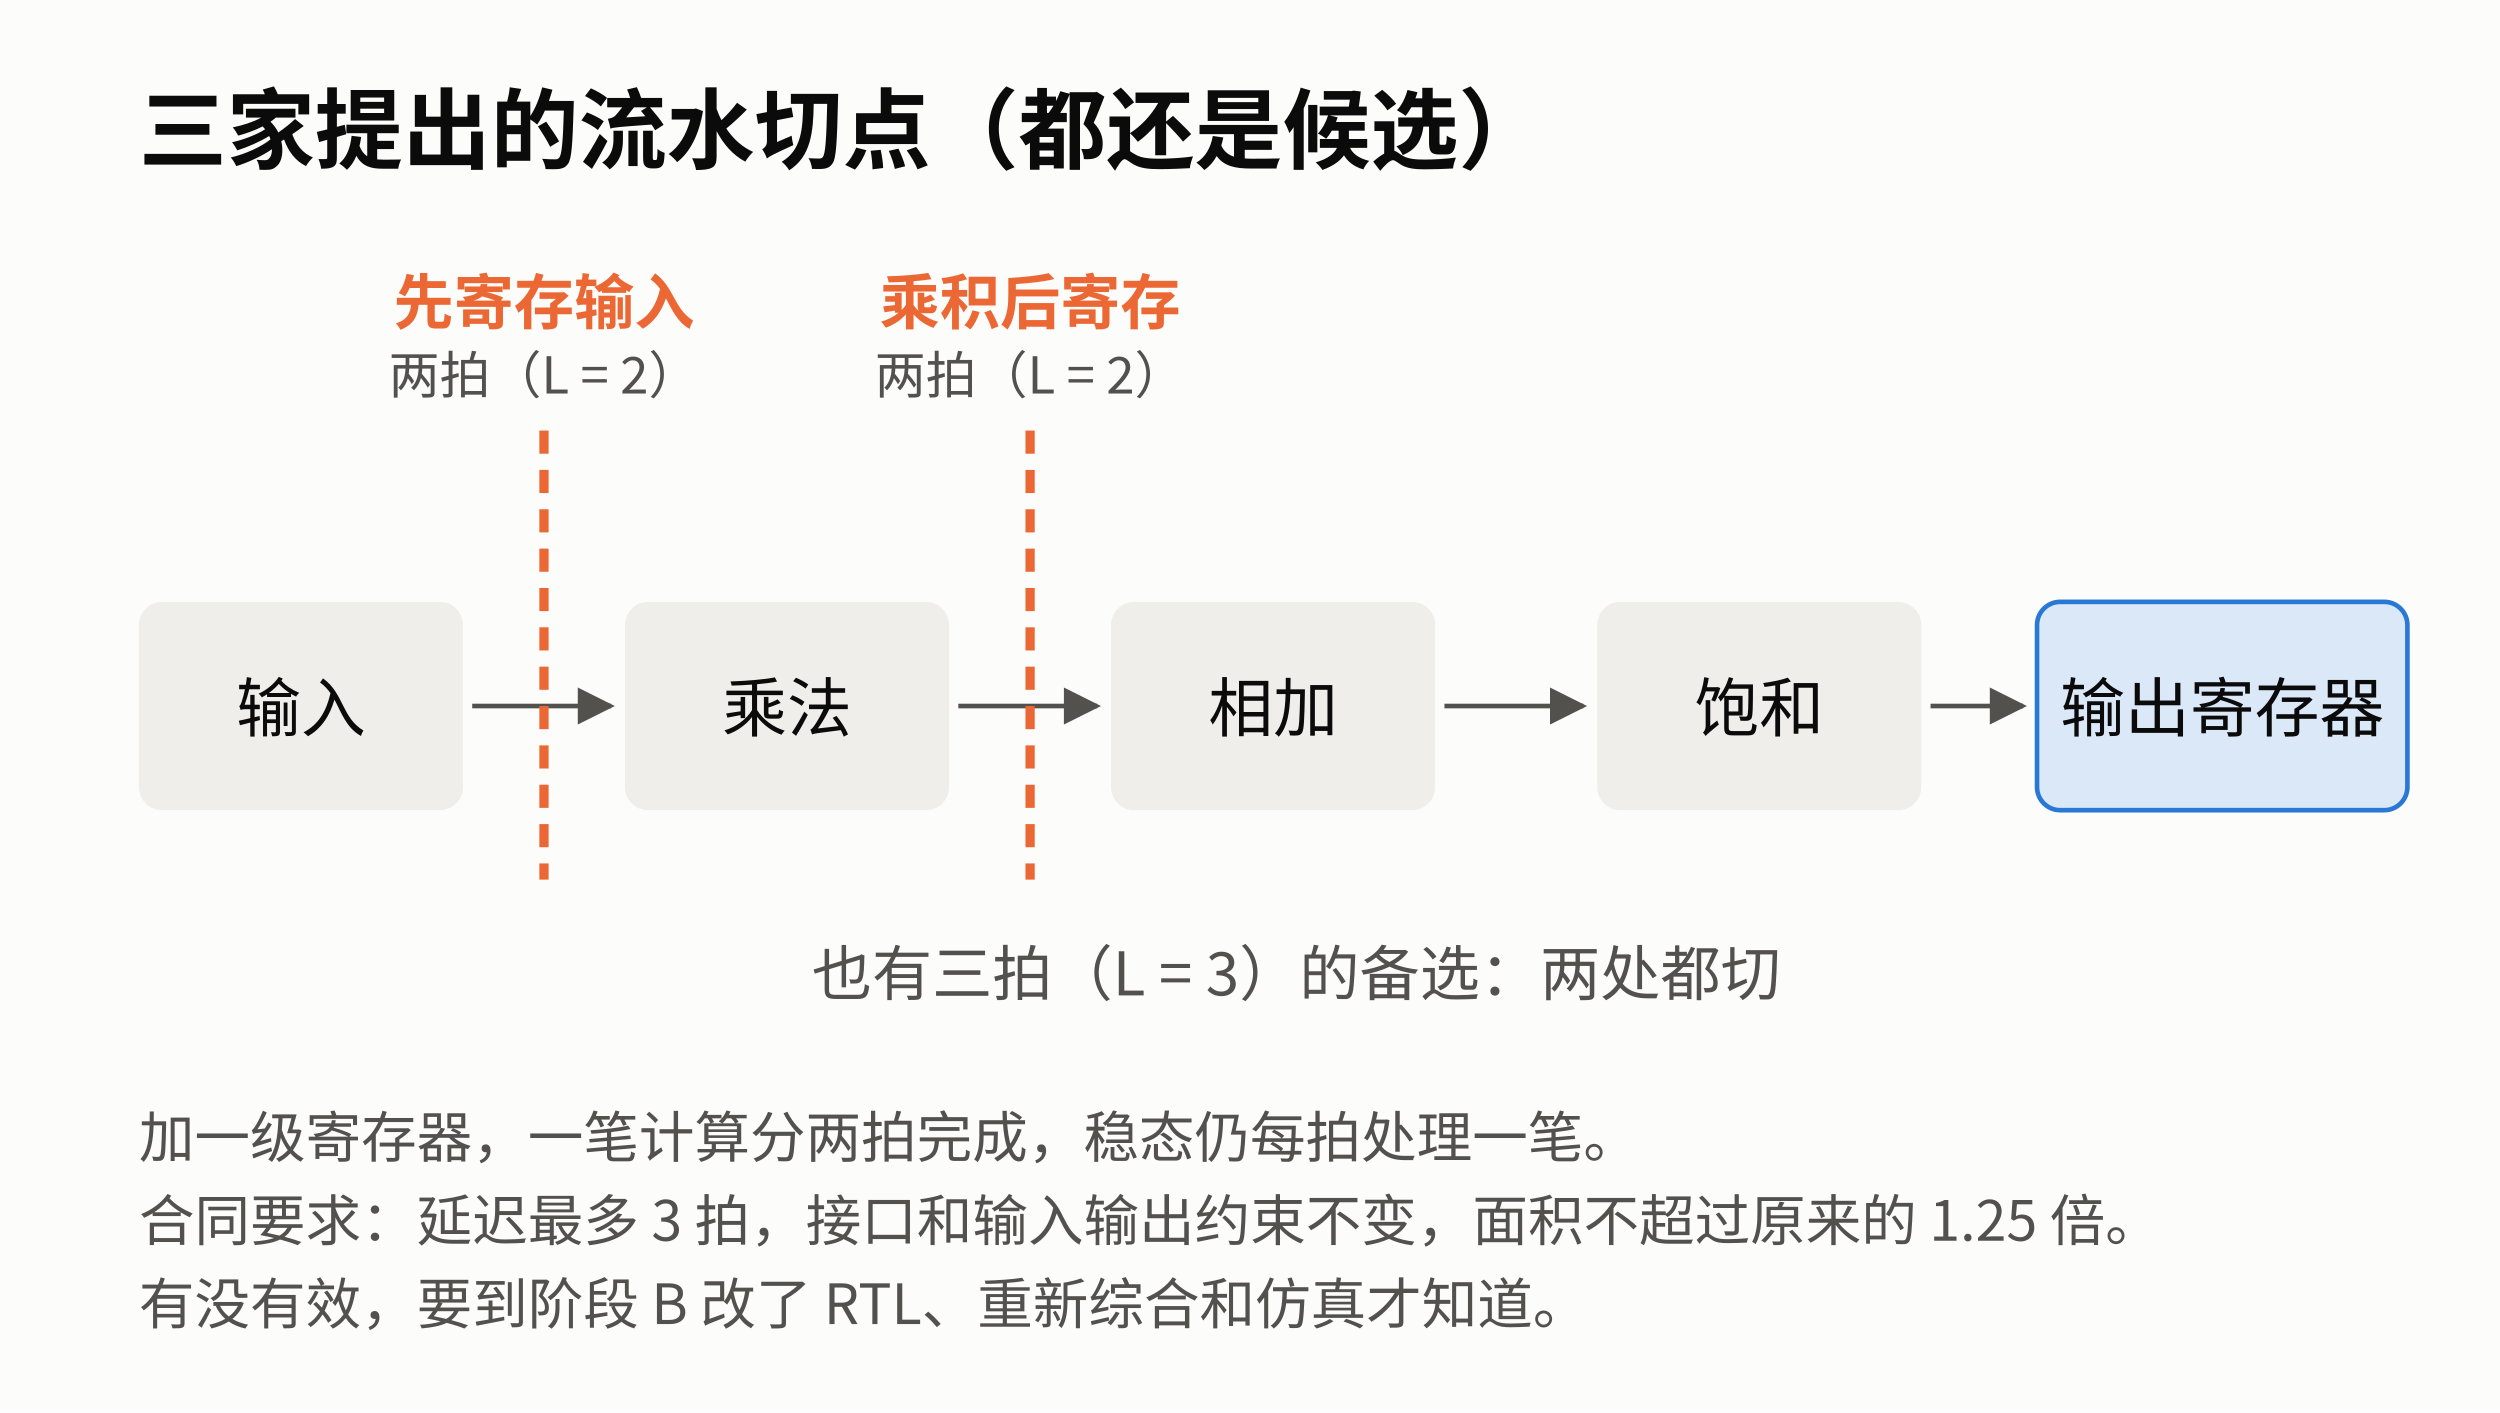
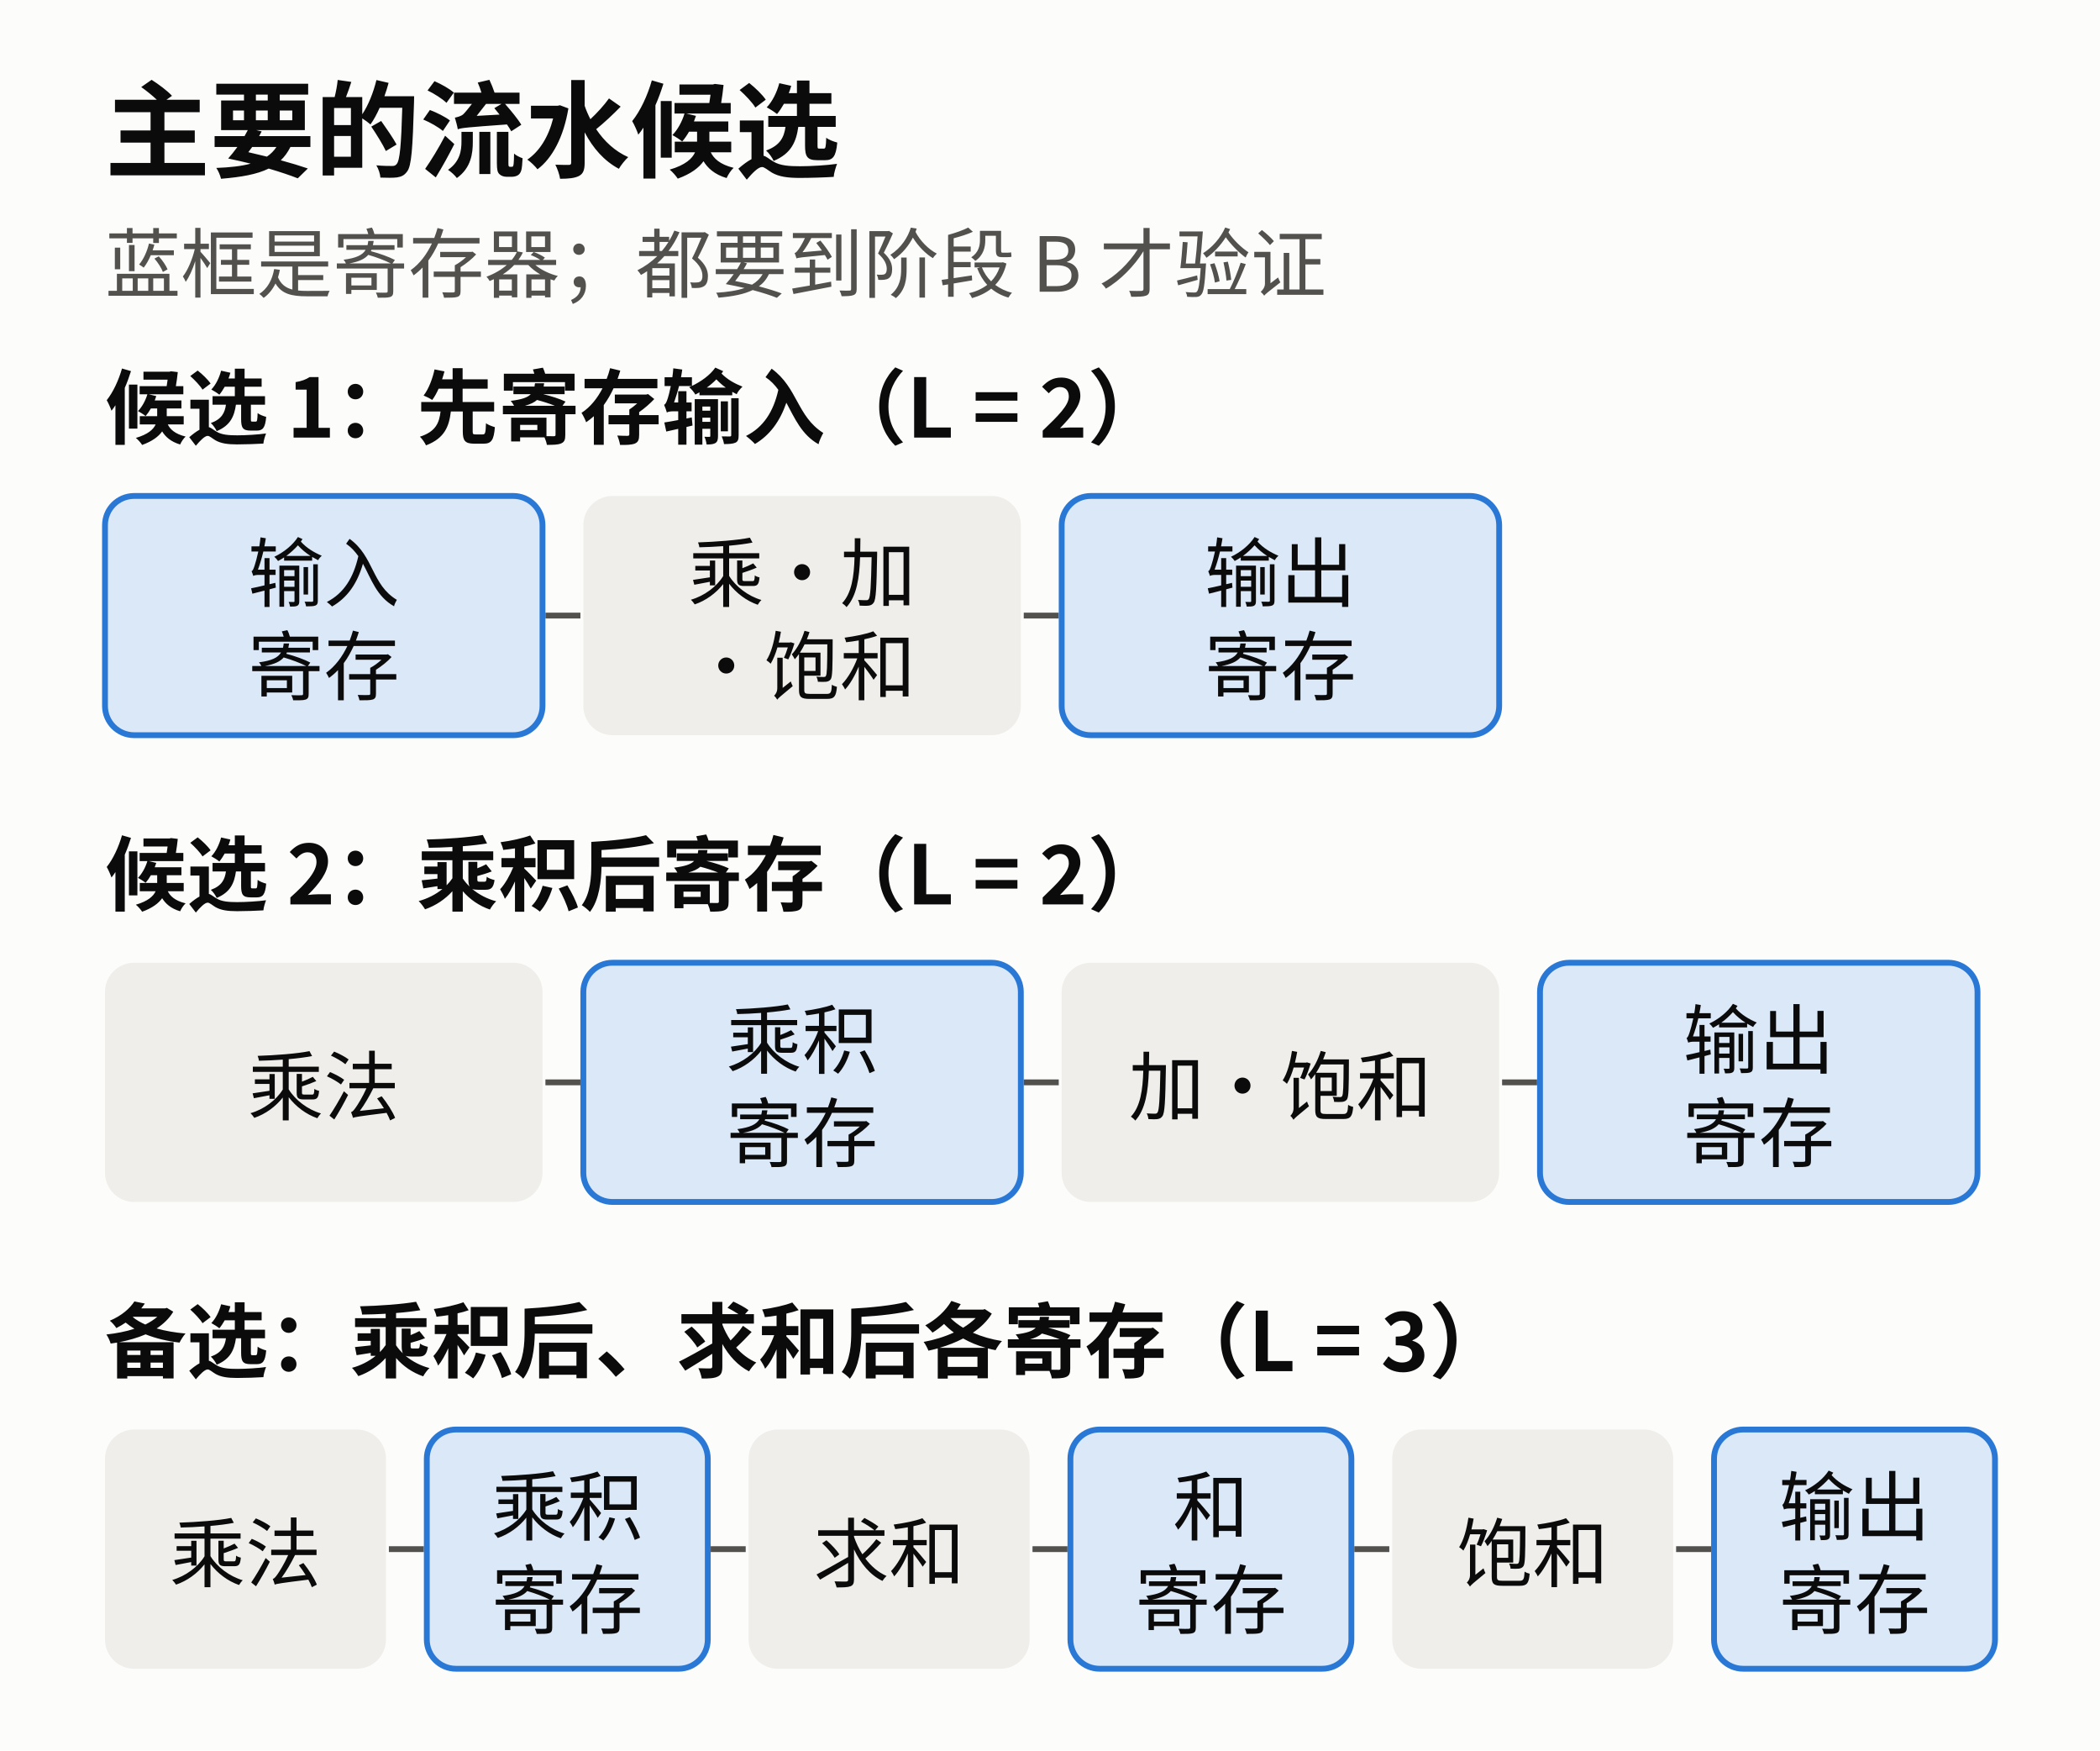
- <svg xmlns="http://www.w3.org/2000/svg" width="1080" height="610" viewBox="0 0 1080 610" font-family="'Microsoft YaHei','PingFang SC','Noto Sans CJK SC','Source Han Sans SC',sans-serif">
-   <rect width="1080" height="610" fill="#fcfcfb" />
+ <svg xmlns="http://www.w3.org/2000/svg" width="720" height="600" viewBox="0 0 720 600" font-family="'Microsoft YaHei','PingFang SC','Noto Sans CJK SC','Source Han Sans SC',sans-serif">
+   <rect width="720" height="600" fill="#fcfcfb" />
  <defs>
-     <marker id="arr" viewBox="0 0 10 10" refX="9" refY="5" markerWidth="8" markerHeight="8" orient="auto-start-reverse">
+     <marker id="arr" viewBox="0 0 10 10" refX="9" refY="5" markerWidth="7" markerHeight="7" orient="auto-start-reverse">
      <path d="M0,0 L10,5 L0,10 z" fill="#52514e" />
    </marker>
-     <marker id="arrO" viewBox="0 0 10 10" refX="9" refY="5" markerWidth="8" markerHeight="8" orient="auto-start-reverse">
-       <path d="M0,0 L10,5 L0,10 z" fill="#eb6834" />
-     </marker>
  </defs>
-   <text x="60" y="70" font-size="38" fill="#0b0b0b" font-weight="700" text-anchor="start" dominant-baseline="alphabetic">三家提出的流水切点（都还是候选）</text>
-   <rect x="60" y="260" width="140" height="90" rx="10" fill="#efeeea" stroke="none" stroke-width="2" />
-   <text x="130" y="316" font-size="28" fill="#0b0b0b" font-weight="400" text-anchor="middle" dominant-baseline="alphabetic">输入</text>
-   <line x1="204" y1="305" x2="264" y2="305" stroke="#52514e" stroke-width="2" marker-end="url(#arr)" />
-   <rect x="270" y="260" width="140" height="90" rx="10" fill="#efeeea" stroke="none" stroke-width="2" />
-   <text x="340" y="316" font-size="28" fill="#0b0b0b" font-weight="400" text-anchor="middle" dominant-baseline="alphabetic">乘法</text>
-   <line x1="414" y1="305" x2="474" y2="305" stroke="#52514e" stroke-width="2" marker-end="url(#arr)" />
-   <rect x="480" y="260" width="140" height="90" rx="10" fill="#efeeea" stroke="none" stroke-width="2" />
-   <text x="550" y="316" font-size="28" fill="#0b0b0b" font-weight="400" text-anchor="middle" dominant-baseline="alphabetic">相加</text>
-   <line x1="624" y1="305" x2="684" y2="305" stroke="#52514e" stroke-width="2" marker-end="url(#arr)" />
-   <rect x="690" y="260" width="140" height="90" rx="10" fill="#efeeea" stroke="none" stroke-width="2" />
-   <text x="760" y="316" font-size="28" fill="#0b0b0b" font-weight="400" text-anchor="middle" dominant-baseline="alphabetic">饱和</text>
-   <line x1="834" y1="305" x2="874" y2="305" stroke="#52514e" stroke-width="2" marker-end="url(#arr)" />
-   <rect x="880" y="260" width="160" height="90" rx="10" fill="#dbe8f8" stroke="#2a78d6" stroke-width="2" />
-   <text x="960" y="316" font-size="28" fill="#0b0b0b" font-weight="400" text-anchor="middle" dominant-baseline="alphabetic">输出寄存器</text>
-   <line x1="235" y1="186" x2="235" y2="380" stroke="#eb6834" stroke-width="4" stroke-dasharray="10 7" />
-   <text x="235" y="140" font-size="26" fill="#eb6834" font-weight="700" text-anchor="middle" dominant-baseline="alphabetic">先寄存输入</text>
-   <text x="235" y="170" font-size="22" fill="#52514e" font-weight="400" text-anchor="middle" dominant-baseline="alphabetic">两拍（L = 2）</text>
-   <line x1="445" y1="186" x2="445" y2="380" stroke="#eb6834" stroke-width="4" stroke-dasharray="10 7" />
-   <text x="445" y="140" font-size="26" fill="#eb6834" font-weight="700" text-anchor="middle" dominant-baseline="alphabetic">乘积后寄存</text>
-   <text x="445" y="170" font-size="22" fill="#52514e" font-weight="400" text-anchor="middle" dominant-baseline="alphabetic">两拍（L = 2）</text>
-   <text x="560" y="430" font-size="26" fill="#52514e" font-weight="400" text-anchor="middle" dominant-baseline="alphabetic">也有三拍（L = 3）的备选：两处都切</text>
-   <text x="60" y="500" font-size="24" fill="#52514e" font-weight="400" text-anchor="start" dominant-baseline="alphabetic">加一级寄存器，一笔计算分两拍完成，稳态仍每拍处理一笔。</text>
-   <text x="60" y="536" font-size="24" fill="#52514e" font-weight="400" text-anchor="start" dominant-baseline="alphabetic">合同要求：延迟最多 3 拍，接口和输入输出约束不变，面积不超过原来的 1.25 倍。</text>
-   <text x="60" y="572" font-size="24" fill="#52514e" font-weight="400" text-anchor="start" dominant-baseline="alphabetic">有没有效，要到阶段 B 改了 RTL、重新综合和仿真才知道。</text>
+   <text x="36" y="58" font-size="36" fill="#0b0b0b" font-weight="700" text-anchor="start">主要的流水候选</text>
+   <text x="36" y="100" font-size="26" fill="#52514e" font-weight="400" text-anchor="start">蓝框是寄存器；都要到阶段 B 才验证</text>
+   <text x="36" y="150" font-size="28" fill="#0b0b0b" font-weight="700" text-anchor="start">候选 1：先寄存输入（L = 2）</text>
+   <rect x="36" y="170" width="150" height="82" rx="10" fill="#dbe8f8" stroke="#2a78d6" stroke-width="2" />
+   <text x="111" y="206" font-size="26" fill="#0b0b0b" font-weight="400" text-anchor="middle">输入</text>
+   <text x="111" y="238" font-size="26" fill="#0b0b0b" font-weight="400" text-anchor="middle">寄存</text>
+   <line x1="187" y1="211" x2="199" y2="211" stroke="#52514e" stroke-width="2" />
+   <rect x="200" y="170" width="150" height="82" rx="10" fill="#efeeea" stroke="none" stroke-width="2" />
+   <text x="275" y="206" font-size="26" fill="#0b0b0b" font-weight="400" text-anchor="middle">乘·加</text>
+   <text x="275" y="238" font-size="26" fill="#0b0b0b" font-weight="400" text-anchor="middle">·饱和</text>
+   <line x1="351" y1="211" x2="363" y2="211" stroke="#52514e" stroke-width="2" />
+   <rect x="364" y="170" width="150" height="82" rx="10" fill="#dbe8f8" stroke="#2a78d6" stroke-width="2" />
+   <text x="439" y="206" font-size="26" fill="#0b0b0b" font-weight="400" text-anchor="middle">输出</text>
+   <text x="439" y="238" font-size="26" fill="#0b0b0b" font-weight="400" text-anchor="middle">寄存</text>
+   <text x="36" y="310" font-size="28" fill="#0b0b0b" font-weight="700" text-anchor="start">候选 2：乘积后寄存（L = 2）</text>
+   <rect x="36" y="330" width="150" height="82" rx="10" fill="#efeeea" stroke="none" stroke-width="2" />
+   <text x="111" y="382" font-size="26" fill="#0b0b0b" font-weight="400" text-anchor="middle">乘法</text>
+   <line x1="187" y1="371" x2="199" y2="371" stroke="#52514e" stroke-width="2" />
+   <rect x="200" y="330" width="150" height="82" rx="10" fill="#dbe8f8" stroke="#2a78d6" stroke-width="2" />
+   <text x="275" y="366" font-size="26" fill="#0b0b0b" font-weight="400" text-anchor="middle">乘积</text>
+   <text x="275" y="398" font-size="26" fill="#0b0b0b" font-weight="400" text-anchor="middle">寄存</text>
+   <line x1="351" y1="371" x2="363" y2="371" stroke="#52514e" stroke-width="2" />
+   <rect x="364" y="330" width="150" height="82" rx="10" fill="#efeeea" stroke="none" stroke-width="2" />
+   <text x="439" y="382" font-size="26" fill="#0b0b0b" font-weight="400" text-anchor="middle">加·饱和</text>
+   <line x1="515" y1="371" x2="527" y2="371" stroke="#52514e" stroke-width="2" />
+   <rect x="528" y="330" width="150" height="82" rx="10" fill="#dbe8f8" stroke="#2a78d6" stroke-width="2" />
+   <text x="603" y="366" font-size="26" fill="#0b0b0b" font-weight="400" text-anchor="middle">输出</text>
+   <text x="603" y="398" font-size="26" fill="#0b0b0b" font-weight="400" text-anchor="middle">寄存</text>
+   <text x="36" y="470" font-size="28" fill="#0b0b0b" font-weight="700" text-anchor="start">备选：乘积后、求和后各寄存（L = 3）</text>
+   <rect x="36" y="490" width="96.333" height="82" rx="10" fill="#efeeea" stroke="none" stroke-width="2" />
+   <text x="84.167" y="542" font-size="26" fill="#0b0b0b" font-weight="400" text-anchor="middle">乘法</text>
+   <line x1="133.333" y1="531" x2="145.333" y2="531" stroke="#52514e" stroke-width="2" />
+   <rect x="146.333" y="490" width="96.333" height="82" rx="10" fill="#dbe8f8" stroke="#2a78d6" stroke-width="2" />
+   <text x="194.5" y="526" font-size="26" fill="#0b0b0b" font-weight="400" text-anchor="middle">乘积</text>
+   <text x="194.5" y="558" font-size="26" fill="#0b0b0b" font-weight="400" text-anchor="middle">寄存</text>
+   <line x1="243.667" y1="531" x2="255.667" y2="531" stroke="#52514e" stroke-width="2" />
+   <rect x="256.667" y="490" width="96.333" height="82" rx="10" fill="#efeeea" stroke="none" stroke-width="2" />
+   <text x="304.833" y="542" font-size="26" fill="#0b0b0b" font-weight="400" text-anchor="middle">求和</text>
+   <line x1="354" y1="531" x2="366" y2="531" stroke="#52514e" stroke-width="2" />
+   <rect x="367" y="490" width="96.333" height="82" rx="10" fill="#dbe8f8" stroke="#2a78d6" stroke-width="2" />
+   <text x="415.167" y="526" font-size="26" fill="#0b0b0b" font-weight="400" text-anchor="middle">和</text>
+   <text x="415.167" y="558" font-size="26" fill="#0b0b0b" font-weight="400" text-anchor="middle">寄存</text>
+   <line x1="464.333" y1="531" x2="476.333" y2="531" stroke="#52514e" stroke-width="2" />
+   <rect x="477.333" y="490" width="96.333" height="82" rx="10" fill="#efeeea" stroke="none" stroke-width="2" />
+   <text x="525.5" y="542" font-size="26" fill="#0b0b0b" font-weight="400" text-anchor="middle">饱和</text>
+   <line x1="574.667" y1="531" x2="586.667" y2="531" stroke="#52514e" stroke-width="2" />
+   <rect x="587.667" y="490" width="96.333" height="82" rx="10" fill="#dbe8f8" stroke="#2a78d6" stroke-width="2" />
+   <text x="635.833" y="526" font-size="26" fill="#0b0b0b" font-weight="400" text-anchor="middle">输出</text>
+   <text x="635.833" y="558" font-size="26" fill="#0b0b0b" font-weight="400" text-anchor="middle">寄存</text>
</svg>
